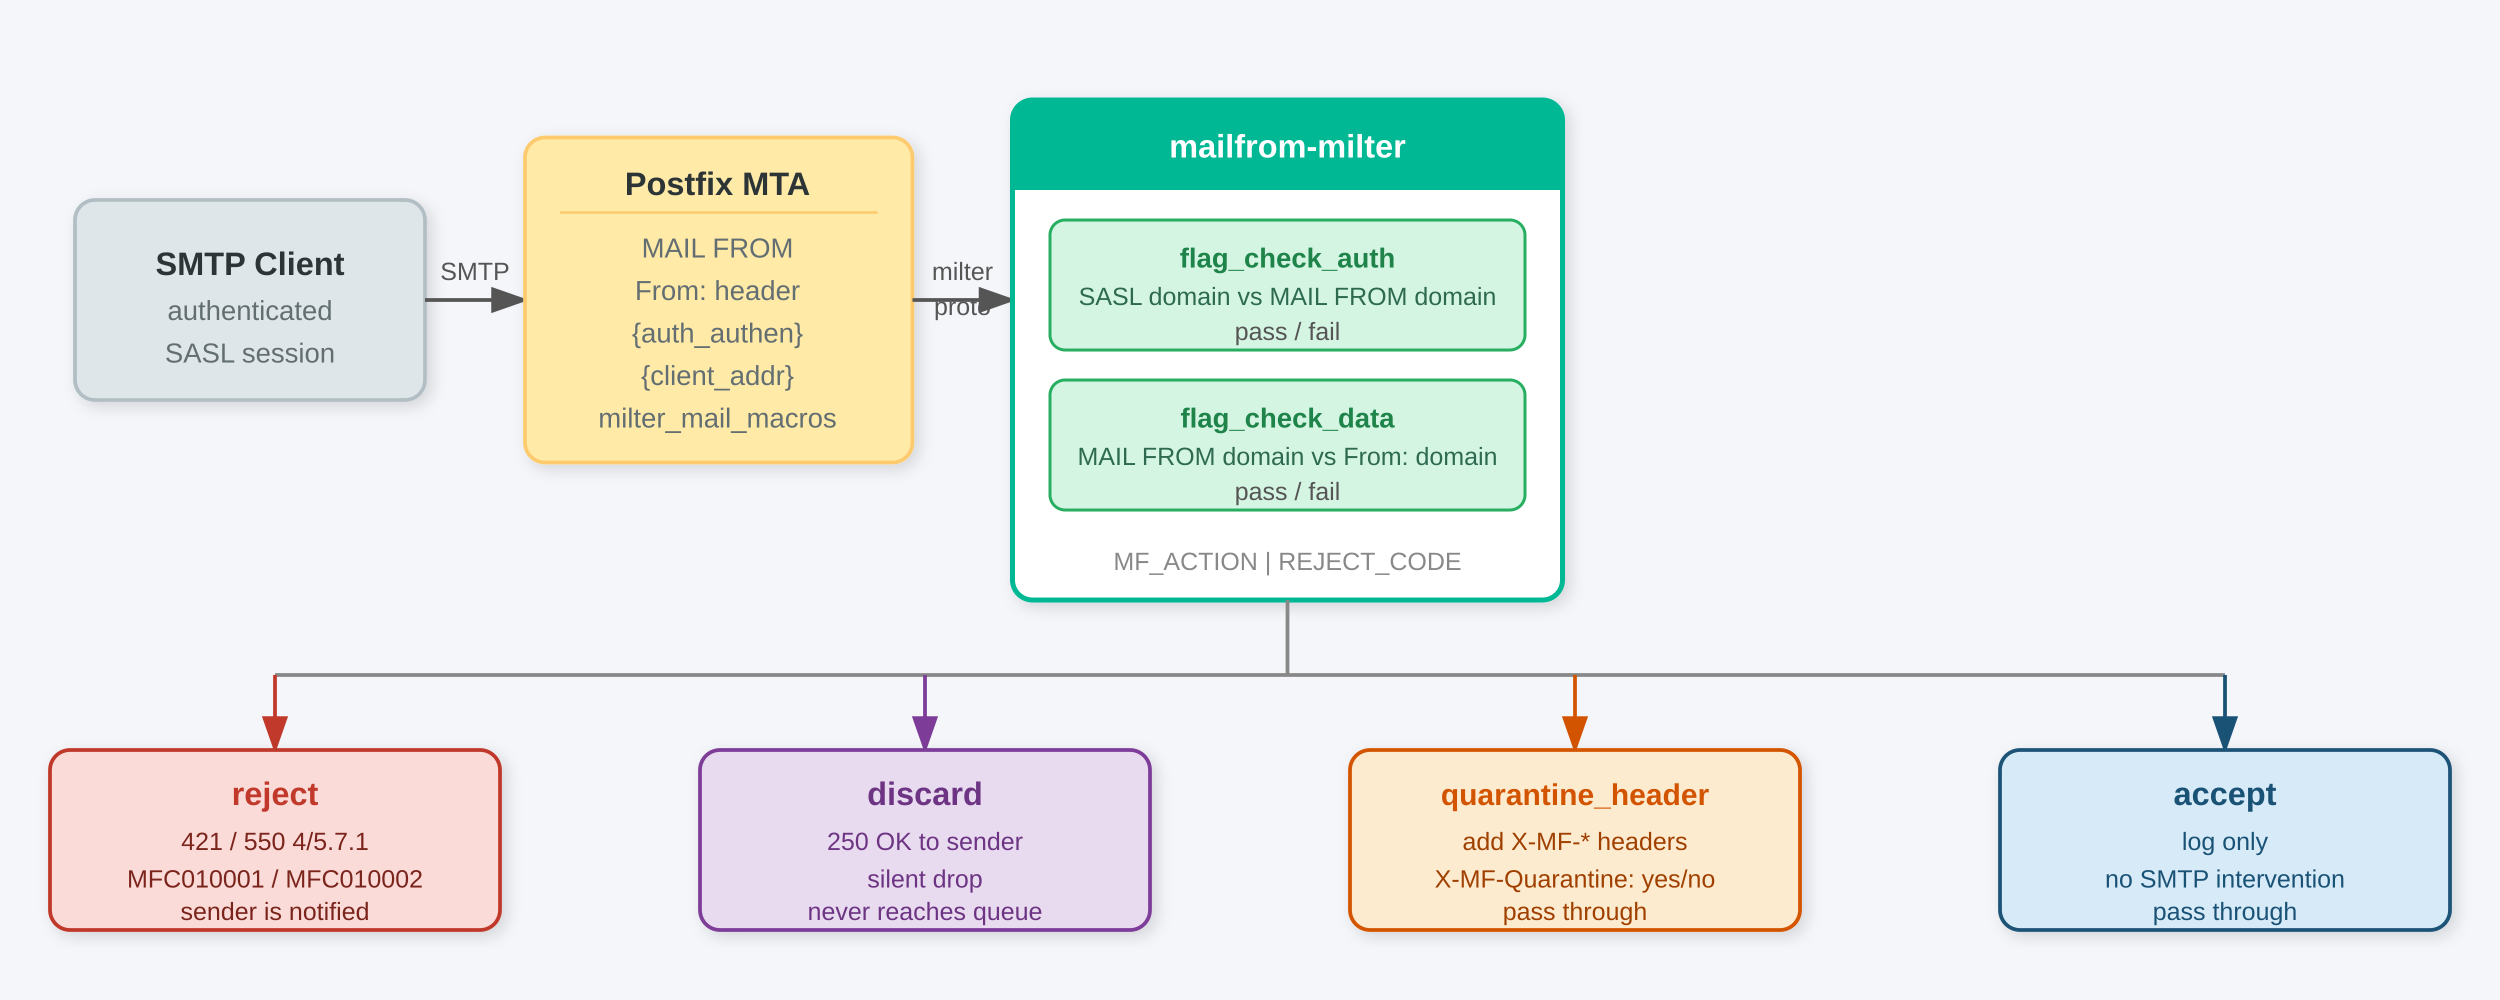
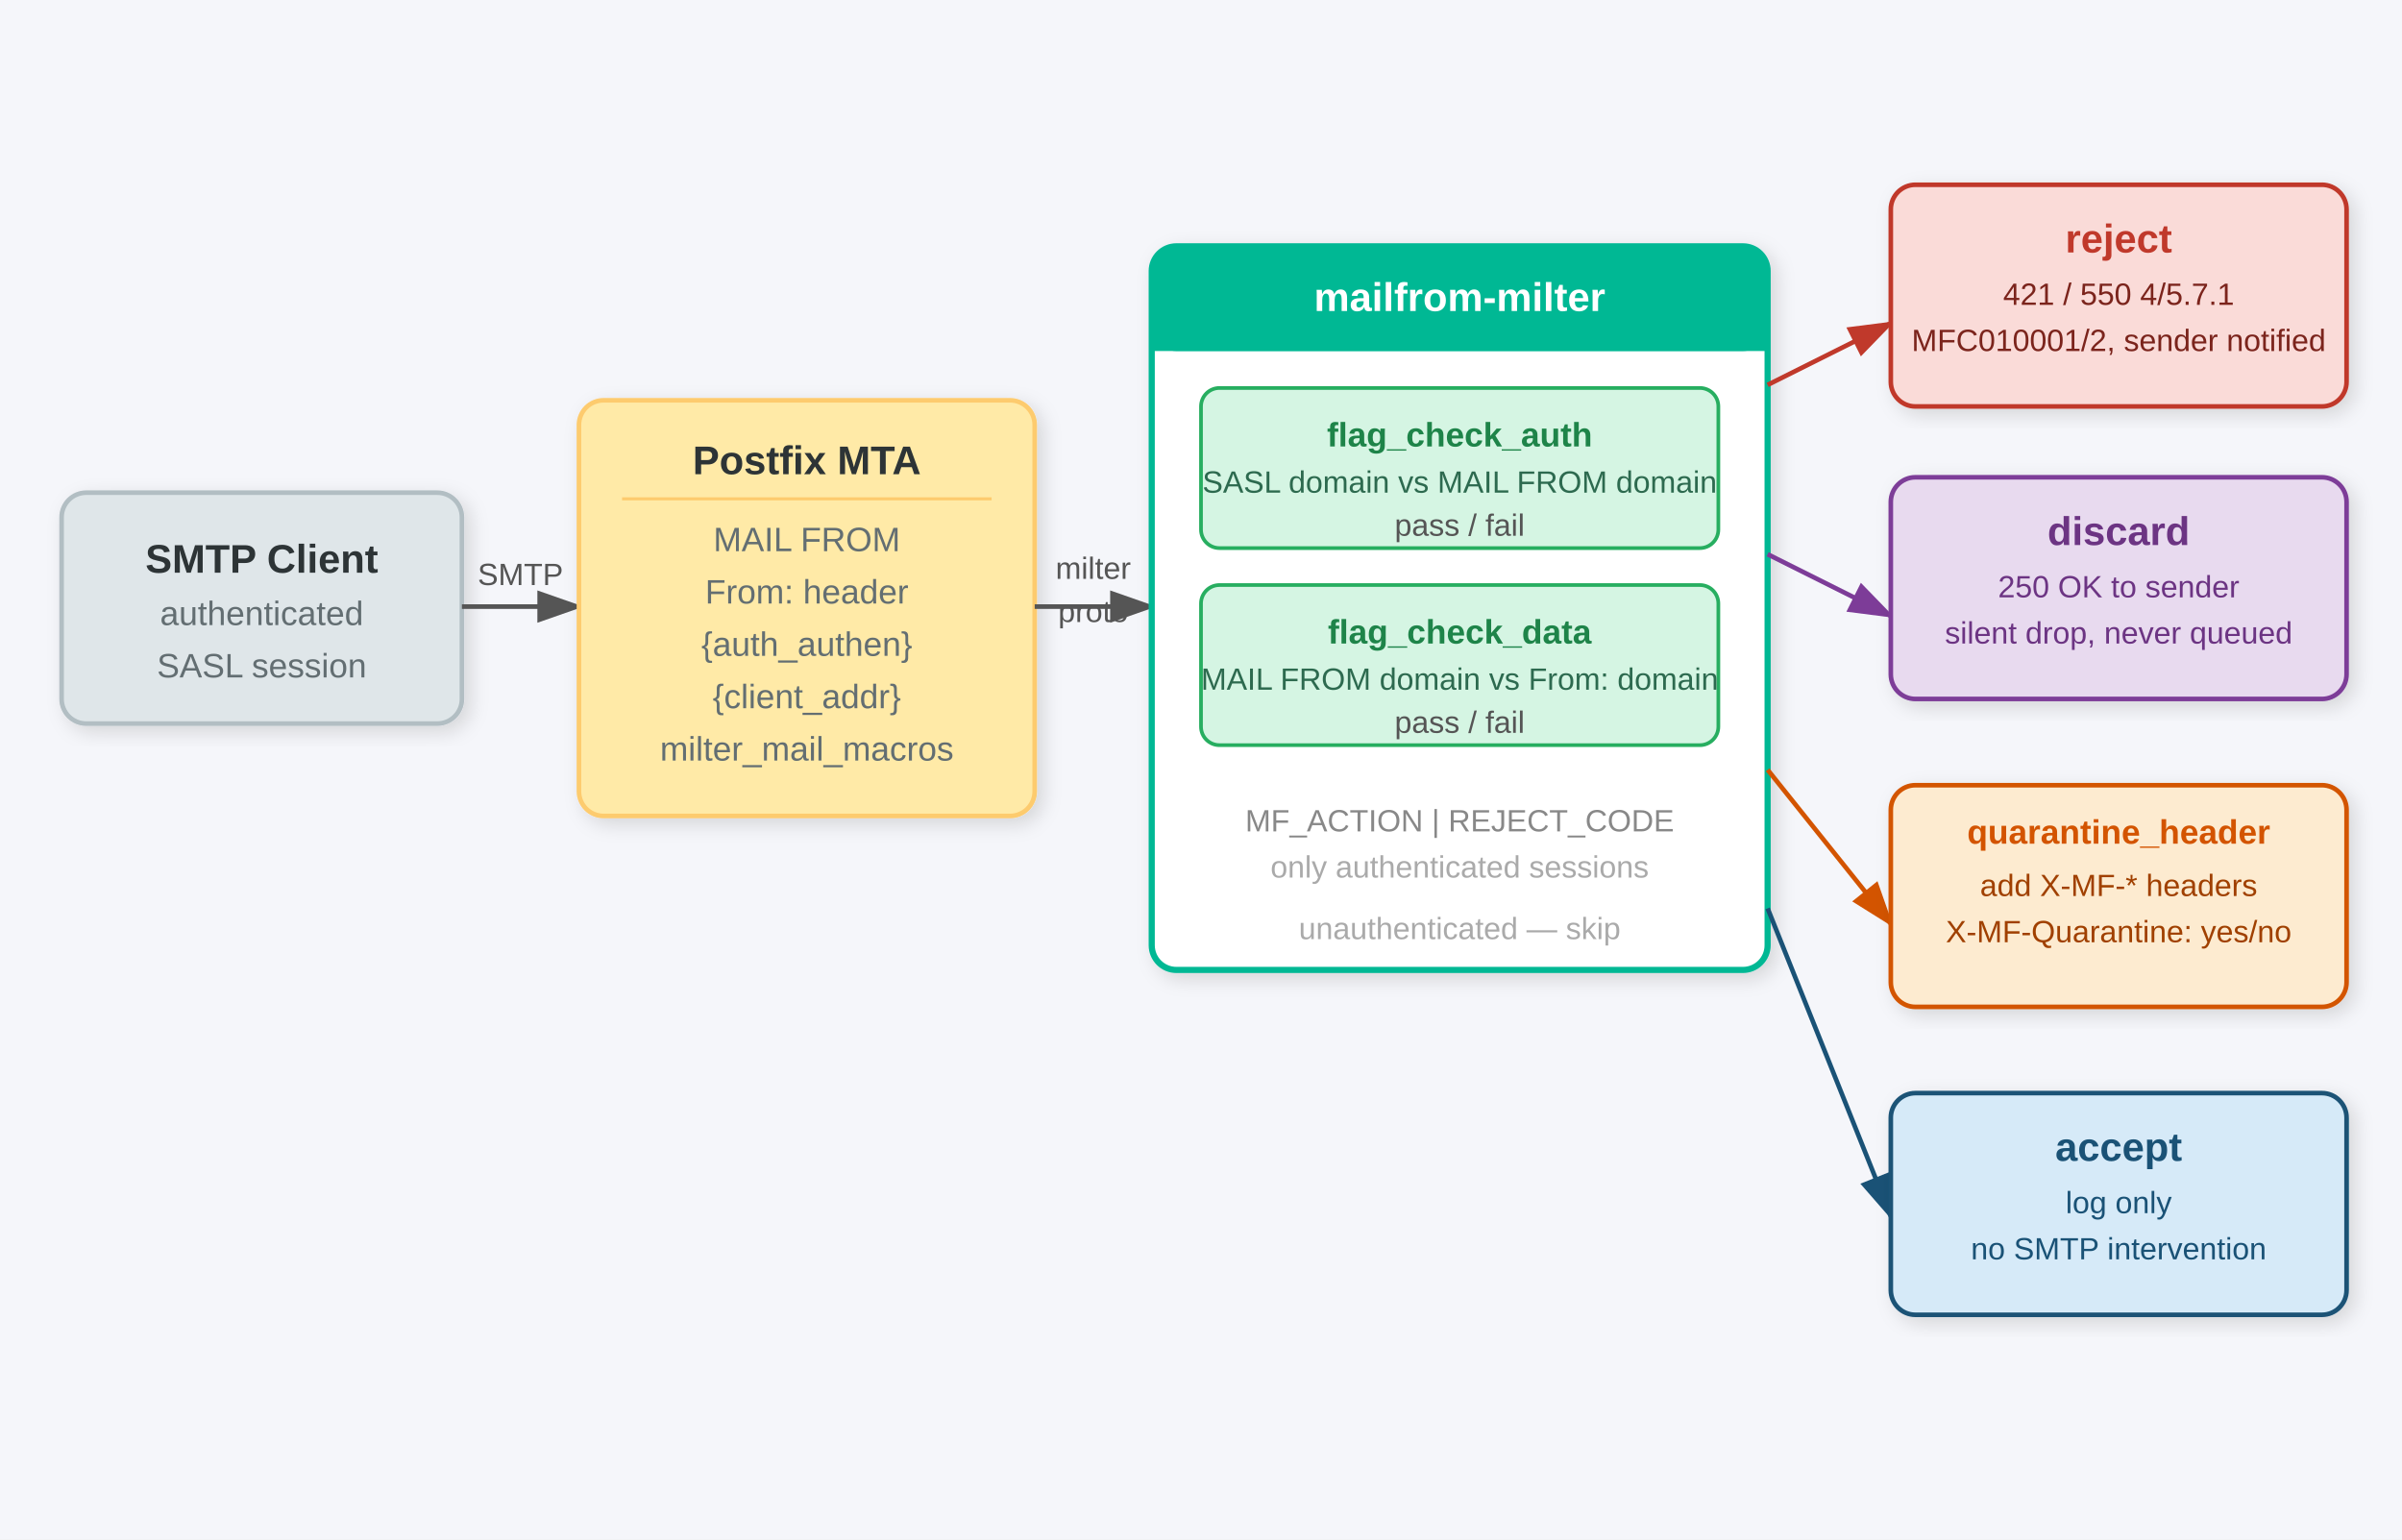
- <svg xmlns="http://www.w3.org/2000/svg" viewBox="0 0 1000 400" font-family="Arial, Helvetica, sans-serif">
+ <svg xmlns="http://www.w3.org/2000/svg" viewBox="0 0 780 500" font-family="Arial, Helvetica, sans-serif">
  <defs>
    <marker id="arr" markerWidth="10" markerHeight="7" refX="9" refY="3.5" orient="auto">
      <polygon points="0 0, 10 3.5, 0 7" fill="#555" />
    </marker>
    <marker id="arr-red" markerWidth="10" markerHeight="7" refX="9" refY="3.5" orient="auto">
      <polygon points="0 0, 10 3.5, 0 7" fill="#c0392b" />
    </marker>
    <marker id="arr-purple" markerWidth="10" markerHeight="7" refX="9" refY="3.5" orient="auto">
      <polygon points="0 0, 10 3.5, 0 7" fill="#7d3c98" />
    </marker>
    <marker id="arr-orange" markerWidth="10" markerHeight="7" refX="9" refY="3.5" orient="auto">
      <polygon points="0 0, 10 3.5, 0 7" fill="#d35400" />
    </marker>
    <marker id="arr-blue" markerWidth="10" markerHeight="7" refX="9" refY="3.5" orient="auto">
      <polygon points="0 0, 10 3.5, 0 7" fill="#1a5276" />
    </marker>
    <filter id="shadow">
      <feDropShadow dx="2" dy="2" stdDeviation="3" flood-color="#00000022" />
    </filter>
  </defs>
-   <rect width="1000" height="400" fill="#f5f6fa" />
-   <rect x="30" y="80" width="140" height="80" rx="8" fill="#dfe6e9" stroke="#b2bec3" stroke-width="1.5" filter="url(#shadow)" />
-   <text x="100" y="110" text-anchor="middle" font-size="13" font-weight="bold" fill="#2d3436">SMTP Client</text>
-   <text x="100" y="128" text-anchor="middle" font-size="11" fill="#636e72">authenticated</text>
-   <text x="100" y="145" text-anchor="middle" font-size="11" fill="#636e72">SASL session</text>
-   <line x1="170" y1="120" x2="210" y2="120" stroke="#555" stroke-width="1.5" marker-end="url(#arr)" />
-   <text x="190" y="112" text-anchor="middle" font-size="10" fill="#555">SMTP</text>
-   <rect x="210" y="55" width="155" height="130" rx="8" fill="#ffeaa7" stroke="#fdcb6e" stroke-width="1.5" filter="url(#shadow)" />
-   <text x="287" y="78" text-anchor="middle" font-size="13" font-weight="bold" fill="#2d3436">Postfix MTA</text>
-   <line x1="224" y1="85" x2="351" y2="85" stroke="#fdcb6e" stroke-width="1" />
-   <text x="287" y="103" text-anchor="middle" font-size="11" fill="#636e72">MAIL FROM</text>
-   <text x="287" y="120" text-anchor="middle" font-size="11" fill="#636e72">From: header</text>
-   <text x="287" y="137" text-anchor="middle" font-size="11" fill="#636e72">{auth_authen}</text>
-   <text x="287" y="154" text-anchor="middle" font-size="11" fill="#636e72">{client_addr}</text>
-   <text x="287" y="171" text-anchor="middle" font-size="11" fill="#636e72">milter_mail_macros</text>
-   <line x1="365" y1="120" x2="405" y2="120" stroke="#555" stroke-width="1.5" marker-end="url(#arr)" />
-   <text x="385" y="112" text-anchor="middle" font-size="10" fill="#555">milter</text>
-   <text x="385" y="126" text-anchor="middle" font-size="10" fill="#555">proto</text>
-   <rect x="405" y="40" width="220" height="200" rx="8" fill="#ffffff" stroke="#00b894" stroke-width="2" filter="url(#shadow)" />
-   <rect x="405" y="40" width="220" height="36" rx="8" fill="#00b894" />
-   <rect x="405" y="58" width="220" height="18" fill="#00b894" />
-   <text x="515" y="63" text-anchor="middle" font-size="13" font-weight="bold" fill="#ffffff">mailfrom-milter</text>
-   <rect x="420" y="88" width="190" height="52" rx="6" fill="#d5f5e3" stroke="#27ae60" stroke-width="1.2" />
-   <text x="515" y="107" text-anchor="middle" font-size="11" font-weight="bold" fill="#1e8449">flag_check_auth</text>
-   <text x="515" y="122" text-anchor="middle" font-size="10" fill="#2d6a4f">SASL domain  vs  MAIL FROM domain</text>
-   <text x="515" y="136" text-anchor="middle" font-size="10" fill="#555">pass / fail</text>
-   <rect x="420" y="152" width="190" height="52" rx="6" fill="#d5f5e3" stroke="#27ae60" stroke-width="1.2" />
-   <text x="515" y="171" text-anchor="middle" font-size="11" font-weight="bold" fill="#1e8449">flag_check_data</text>
-   <text x="515" y="186" text-anchor="middle" font-size="10" fill="#2d6a4f">MAIL FROM domain  vs  From: domain</text>
-   <text x="515" y="200" text-anchor="middle" font-size="10" fill="#555">pass / fail</text>
-   <text x="515" y="228" text-anchor="middle" font-size="10" fill="#888">MF_ACTION  |  REJECT_CODE</text>
-   <line x1="515" y1="240" x2="515" y2="270" stroke="#888" stroke-width="1.5" />
-   <line x1="110" y1="270" x2="890" y2="270" stroke="#888" stroke-width="1.5" />
-   <line x1="110" y1="270" x2="110" y2="300" stroke="#c0392b" stroke-width="1.5" marker-end="url(#arr-red)" />
-   <line x1="370" y1="270" x2="370" y2="300" stroke="#7d3c98" stroke-width="1.5" marker-end="url(#arr-purple)" />
-   <line x1="630" y1="270" x2="630" y2="300" stroke="#d35400" stroke-width="1.5" marker-end="url(#arr-orange)" />
-   <line x1="890" y1="270" x2="890" y2="300" stroke="#1a5276" stroke-width="1.5" marker-end="url(#arr-blue)" />
-   <rect x="20" y="300" width="180" height="72" rx="8" fill="#fadbd8" stroke="#c0392b" stroke-width="1.5" filter="url(#shadow)" />
-   <text x="110" y="322" text-anchor="middle" font-size="13" font-weight="bold" fill="#c0392b">reject</text>
-   <text x="110" y="340" text-anchor="middle" font-size="10" fill="#7b241c">421 / 550  4/5.7.1</text>
-   <text x="110" y="355" text-anchor="middle" font-size="10" fill="#7b241c">MFC010001 / MFC010002</text>
-   <text x="110" y="368" text-anchor="middle" font-size="10" fill="#7b241c">sender is notified</text>
-   <rect x="280" y="300" width="180" height="72" rx="8" fill="#e8daef" stroke="#7d3c98" stroke-width="1.5" filter="url(#shadow)" />
-   <text x="370" y="322" text-anchor="middle" font-size="13" font-weight="bold" fill="#6c3483">discard</text>
-   <text x="370" y="340" text-anchor="middle" font-size="10" fill="#6c3483">250 OK to sender</text>
-   <text x="370" y="355" text-anchor="middle" font-size="10" fill="#6c3483">silent drop</text>
-   <text x="370" y="368" text-anchor="middle" font-size="10" fill="#6c3483">never reaches queue</text>
-   <rect x="540" y="300" width="180" height="72" rx="8" fill="#fdebd0" stroke="#d35400" stroke-width="1.5" filter="url(#shadow)" />
-   <text x="630" y="322" text-anchor="middle" font-size="12" font-weight="bold" fill="#d35400">quarantine_header</text>
-   <text x="630" y="340" text-anchor="middle" font-size="10" fill="#a04000">add X-MF-* headers</text>
-   <text x="630" y="355" text-anchor="middle" font-size="10" fill="#a04000">X-MF-Quarantine: yes/no</text>
-   <text x="630" y="368" text-anchor="middle" font-size="10" fill="#a04000">pass through</text>
-   <rect x="800" y="300" width="180" height="72" rx="8" fill="#d6eaf8" stroke="#1a5276" stroke-width="1.5" filter="url(#shadow)" />
-   <text x="890" y="322" text-anchor="middle" font-size="13" font-weight="bold" fill="#1a5276">accept</text>
-   <text x="890" y="340" text-anchor="middle" font-size="10" fill="#1a5276">log only</text>
-   <text x="890" y="355" text-anchor="middle" font-size="10" fill="#1a5276">no SMTP intervention</text>
-   <text x="890" y="368" text-anchor="middle" font-size="10" fill="#1a5276">pass through</text>
+   <rect width="780" height="500" fill="#f5f6fa" />
+   <rect x="20" y="160" width="130" height="75" rx="8" fill="#dfe6e9" stroke="#b2bec3" stroke-width="1.5" filter="url(#shadow)" />
+   <text x="85" y="186" text-anchor="middle" font-size="13" font-weight="bold" fill="#2d3436">SMTP Client</text>
+   <text x="85" y="203" text-anchor="middle" font-size="11" fill="#636e72">authenticated</text>
+   <text x="85" y="220" text-anchor="middle" font-size="11" fill="#636e72">SASL session</text>
+   <line x1="150" y1="197" x2="188" y2="197" stroke="#555" stroke-width="1.5" marker-end="url(#arr)" />
+   <text x="169" y="190" text-anchor="middle" font-size="10" fill="#555">SMTP</text>
+   <rect x="188" y="130" width="148" height="135" rx="8" fill="#ffeaa7" stroke="#fdcb6e" stroke-width="1.5" filter="url(#shadow)" />
+   <text x="262" y="154" text-anchor="middle" font-size="13" font-weight="bold" fill="#2d3436">Postfix MTA</text>
+   <line x1="202" y1="162" x2="322" y2="162" stroke="#fdcb6e" stroke-width="1" />
+   <text x="262" y="179" text-anchor="middle" font-size="11" fill="#636e72">MAIL FROM</text>
+   <text x="262" y="196" text-anchor="middle" font-size="11" fill="#636e72">From: header</text>
+   <text x="262" y="213" text-anchor="middle" font-size="11" fill="#636e72">{auth_authen}</text>
+   <text x="262" y="230" text-anchor="middle" font-size="11" fill="#636e72">{client_addr}</text>
+   <text x="262" y="247" text-anchor="middle" font-size="11" fill="#636e72">milter_mail_macros</text>
+   <line x1="336" y1="197" x2="374" y2="197" stroke="#555" stroke-width="1.5" marker-end="url(#arr)" />
+   <text x="355" y="188" text-anchor="middle" font-size="10" fill="#555">milter</text>
+   <text x="355" y="202" text-anchor="middle" font-size="10" fill="#555">proto</text>
+   <rect x="374" y="80" width="200" height="235" rx="8" fill="#ffffff" stroke="#00b894" stroke-width="2" filter="url(#shadow)" />
+   <rect x="374" y="80" width="200" height="34" rx="8" fill="#00b894" />
+   <rect x="374" y="96" width="200" height="18" fill="#00b894" />
+   <text x="474" y="101" text-anchor="middle" font-size="13" font-weight="bold" fill="#ffffff">mailfrom-milter</text>
+   <rect x="390" y="126" width="168" height="52" rx="6" fill="#d5f5e3" stroke="#27ae60" stroke-width="1.2" />
+   <text x="474" y="145" text-anchor="middle" font-size="11" font-weight="bold" fill="#1e8449">flag_check_auth</text>
+   <text x="474" y="160" text-anchor="middle" font-size="10" fill="#2d6a4f">SASL domain vs MAIL FROM domain</text>
+   <text x="474" y="174" text-anchor="middle" font-size="10" fill="#555">pass / fail</text>
+   <rect x="390" y="190" width="168" height="52" rx="6" fill="#d5f5e3" stroke="#27ae60" stroke-width="1.2" />
+   <text x="474" y="209" text-anchor="middle" font-size="11" font-weight="bold" fill="#1e8449">flag_check_data</text>
+   <text x="474" y="224" text-anchor="middle" font-size="10" fill="#2d6a4f">MAIL FROM domain vs From: domain</text>
+   <text x="474" y="238" text-anchor="middle" font-size="10" fill="#555">pass / fail</text>
+   <text x="474" y="270" text-anchor="middle" font-size="10" fill="#888">MF_ACTION  |  REJECT_CODE</text>
+   <text x="474" y="285" text-anchor="middle" font-size="10" fill="#aaa">only authenticated sessions</text>
+   <text x="474" y="305" text-anchor="middle" font-size="10" fill="#aaa">unauthenticated — skip</text>
+   <line x1="574" y1="125" x2="614" y2="105" stroke="#c0392b" stroke-width="1.5" marker-end="url(#arr-red)" />
+   <line x1="574" y1="180" x2="614" y2="200" stroke="#7d3c98" stroke-width="1.5" marker-end="url(#arr-purple)" />
+   <line x1="574" y1="250" x2="614" y2="300" stroke="#d35400" stroke-width="1.5" marker-end="url(#arr-orange)" />
+   <line x1="574" y1="295" x2="614" y2="395" stroke="#1a5276" stroke-width="1.5" marker-end="url(#arr-blue)" />
+   <rect x="614" y="60" width="148" height="72" rx="8" fill="#fadbd8" stroke="#c0392b" stroke-width="1.5" filter="url(#shadow)" />
+   <text x="688" y="82" text-anchor="middle" font-size="13" font-weight="bold" fill="#c0392b">reject</text>
+   <text x="688" y="99" text-anchor="middle" font-size="10" fill="#7b241c">421 / 550  4/5.7.1</text>
+   <text x="688" y="114" text-anchor="middle" font-size="10" fill="#7b241c">MFC010001/2, sender notified</text>
+   <rect x="614" y="155" width="148" height="72" rx="8" fill="#e8daef" stroke="#7d3c98" stroke-width="1.5" filter="url(#shadow)" />
+   <text x="688" y="177" text-anchor="middle" font-size="13" font-weight="bold" fill="#6c3483">discard</text>
+   <text x="688" y="194" text-anchor="middle" font-size="10" fill="#6c3483">250 OK to sender</text>
+   <text x="688" y="209" text-anchor="middle" font-size="10" fill="#6c3483">silent drop, never queued</text>
+   <rect x="614" y="255" width="148" height="72" rx="8" fill="#fdebd0" stroke="#d35400" stroke-width="1.5" filter="url(#shadow)" />
+   <text x="688" y="274" text-anchor="middle" font-size="11" font-weight="bold" fill="#d35400">quarantine_header</text>
+   <text x="688" y="291" text-anchor="middle" font-size="10" fill="#a04000">add X-MF-* headers</text>
+   <text x="688" y="306" text-anchor="middle" font-size="10" fill="#a04000">X-MF-Quarantine: yes/no</text>
+   <rect x="614" y="355" width="148" height="72" rx="8" fill="#d6eaf8" stroke="#1a5276" stroke-width="1.5" filter="url(#shadow)" />
+   <text x="688" y="377" text-anchor="middle" font-size="13" font-weight="bold" fill="#1a5276">accept</text>
+   <text x="688" y="394" text-anchor="middle" font-size="10" fill="#1a5276">log only</text>
+   <text x="688" y="409" text-anchor="middle" font-size="10" fill="#1a5276">no SMTP intervention</text>
</svg>
